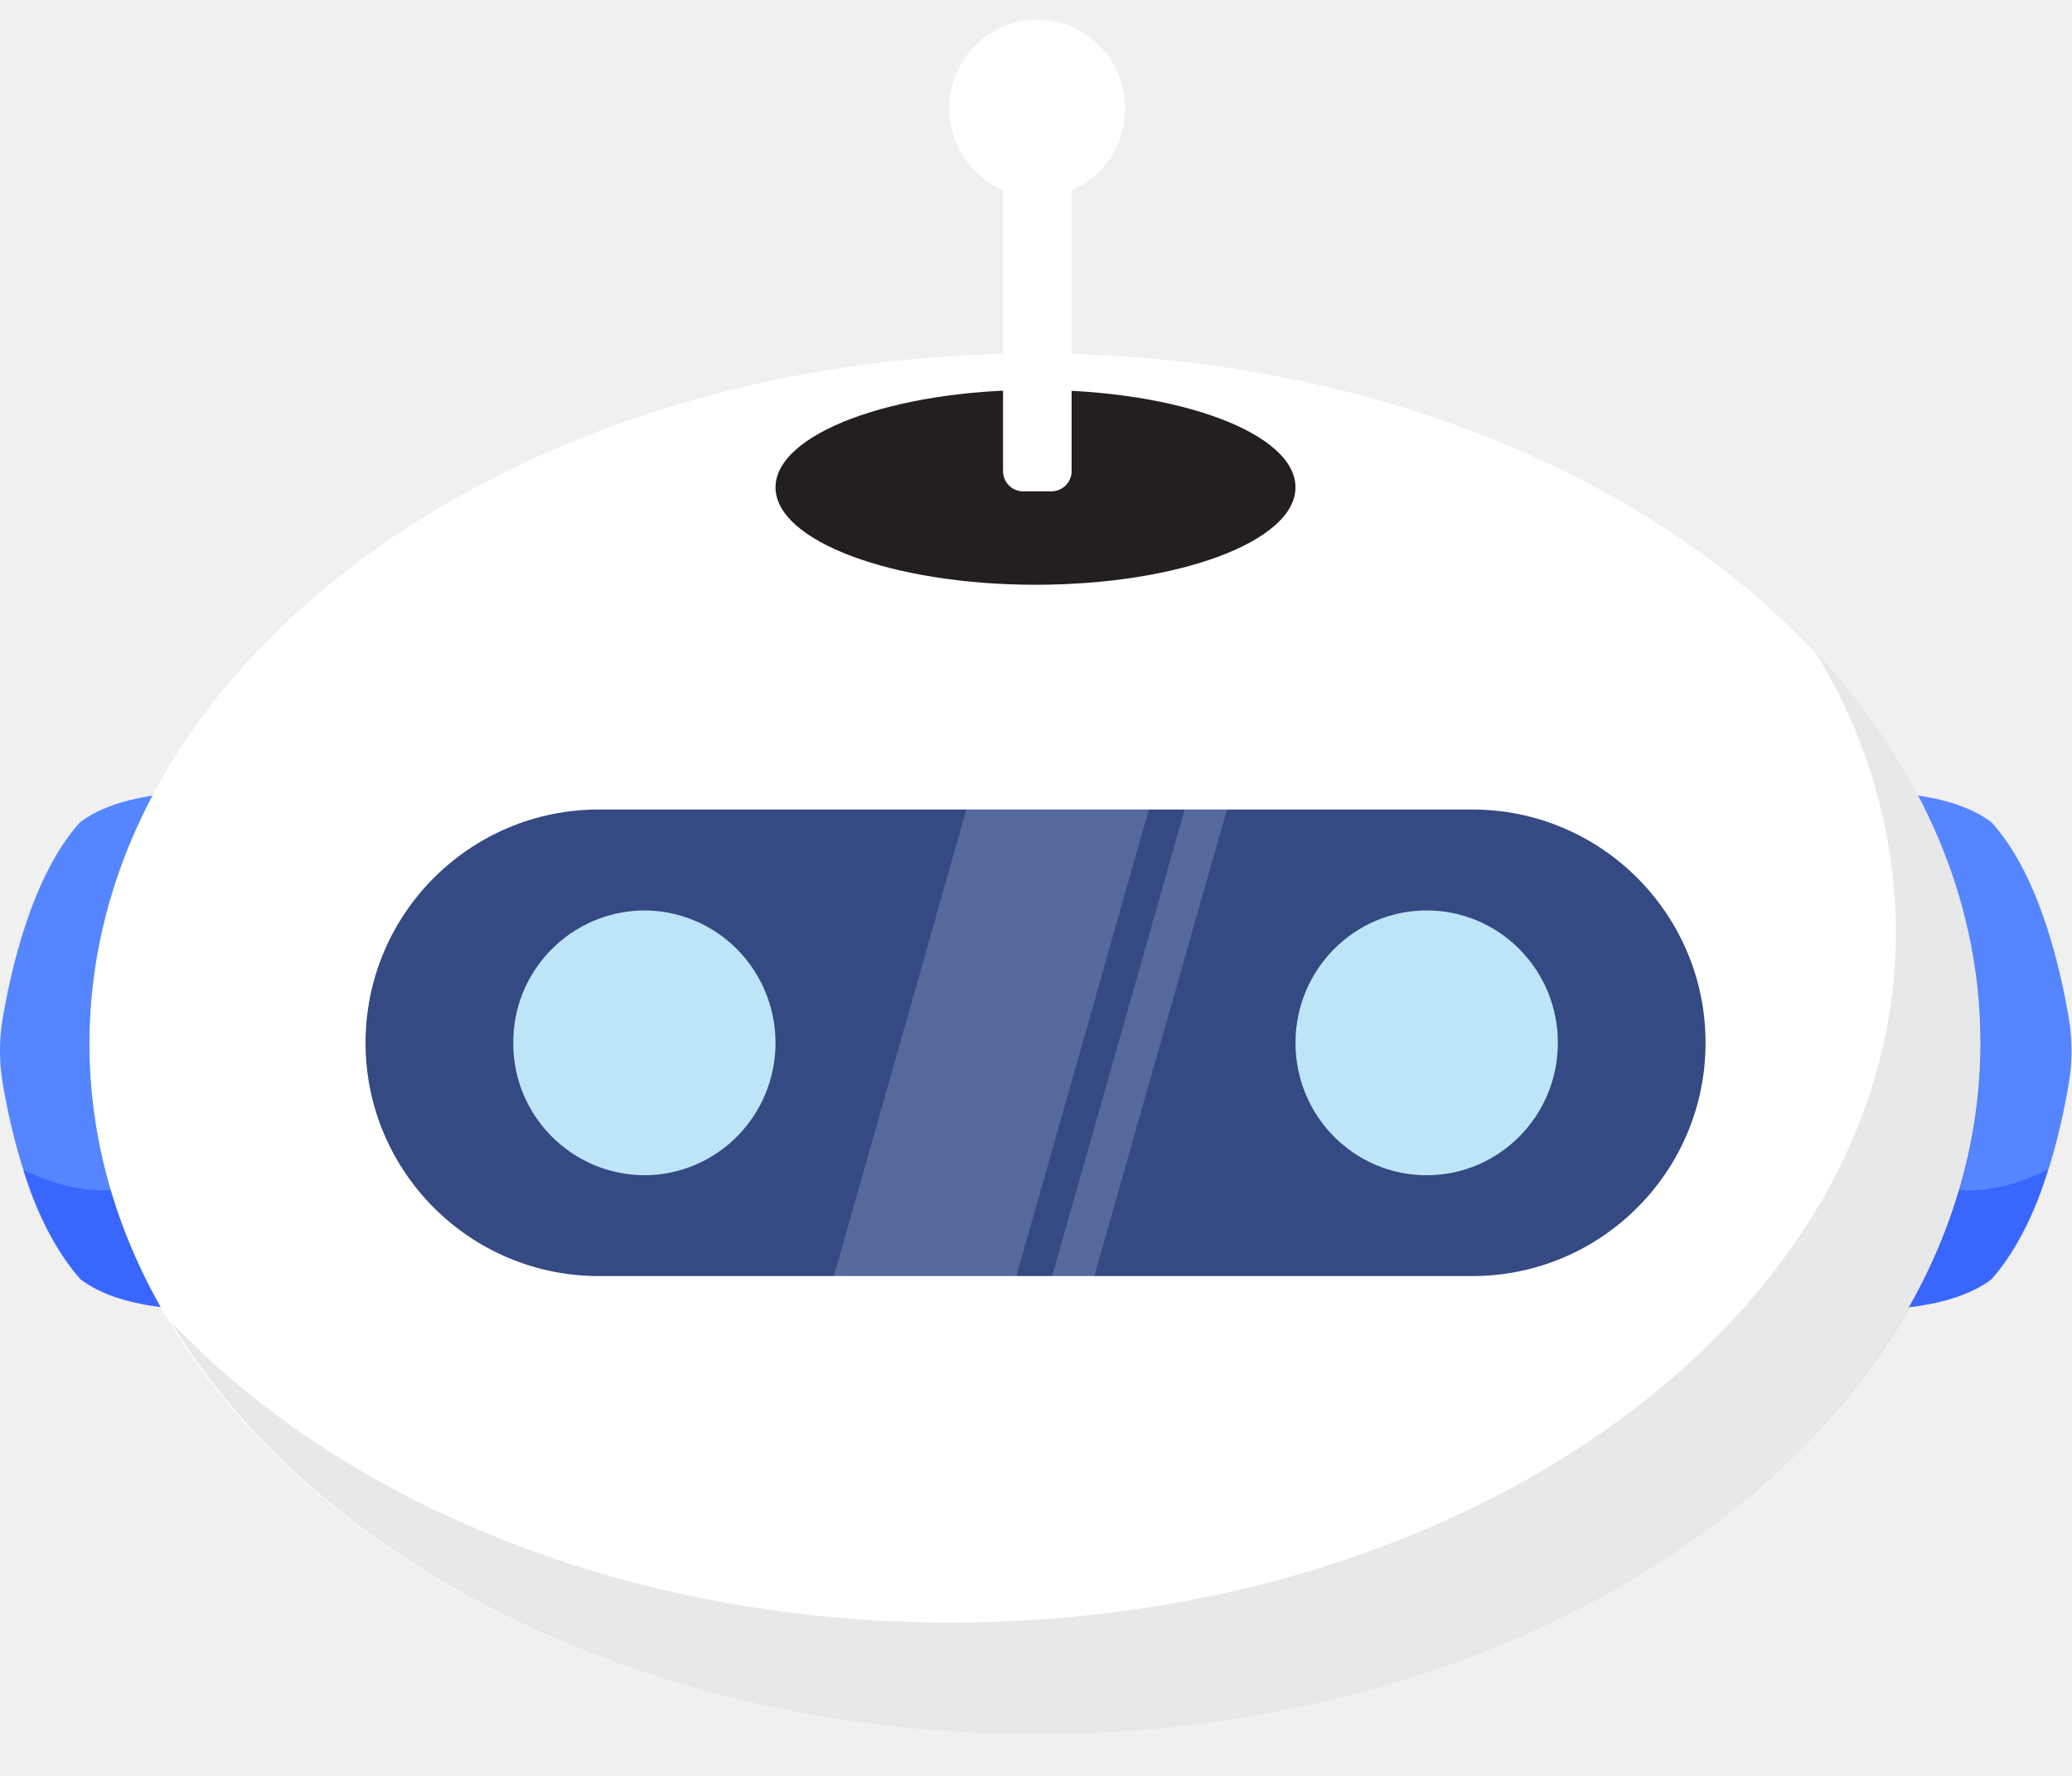
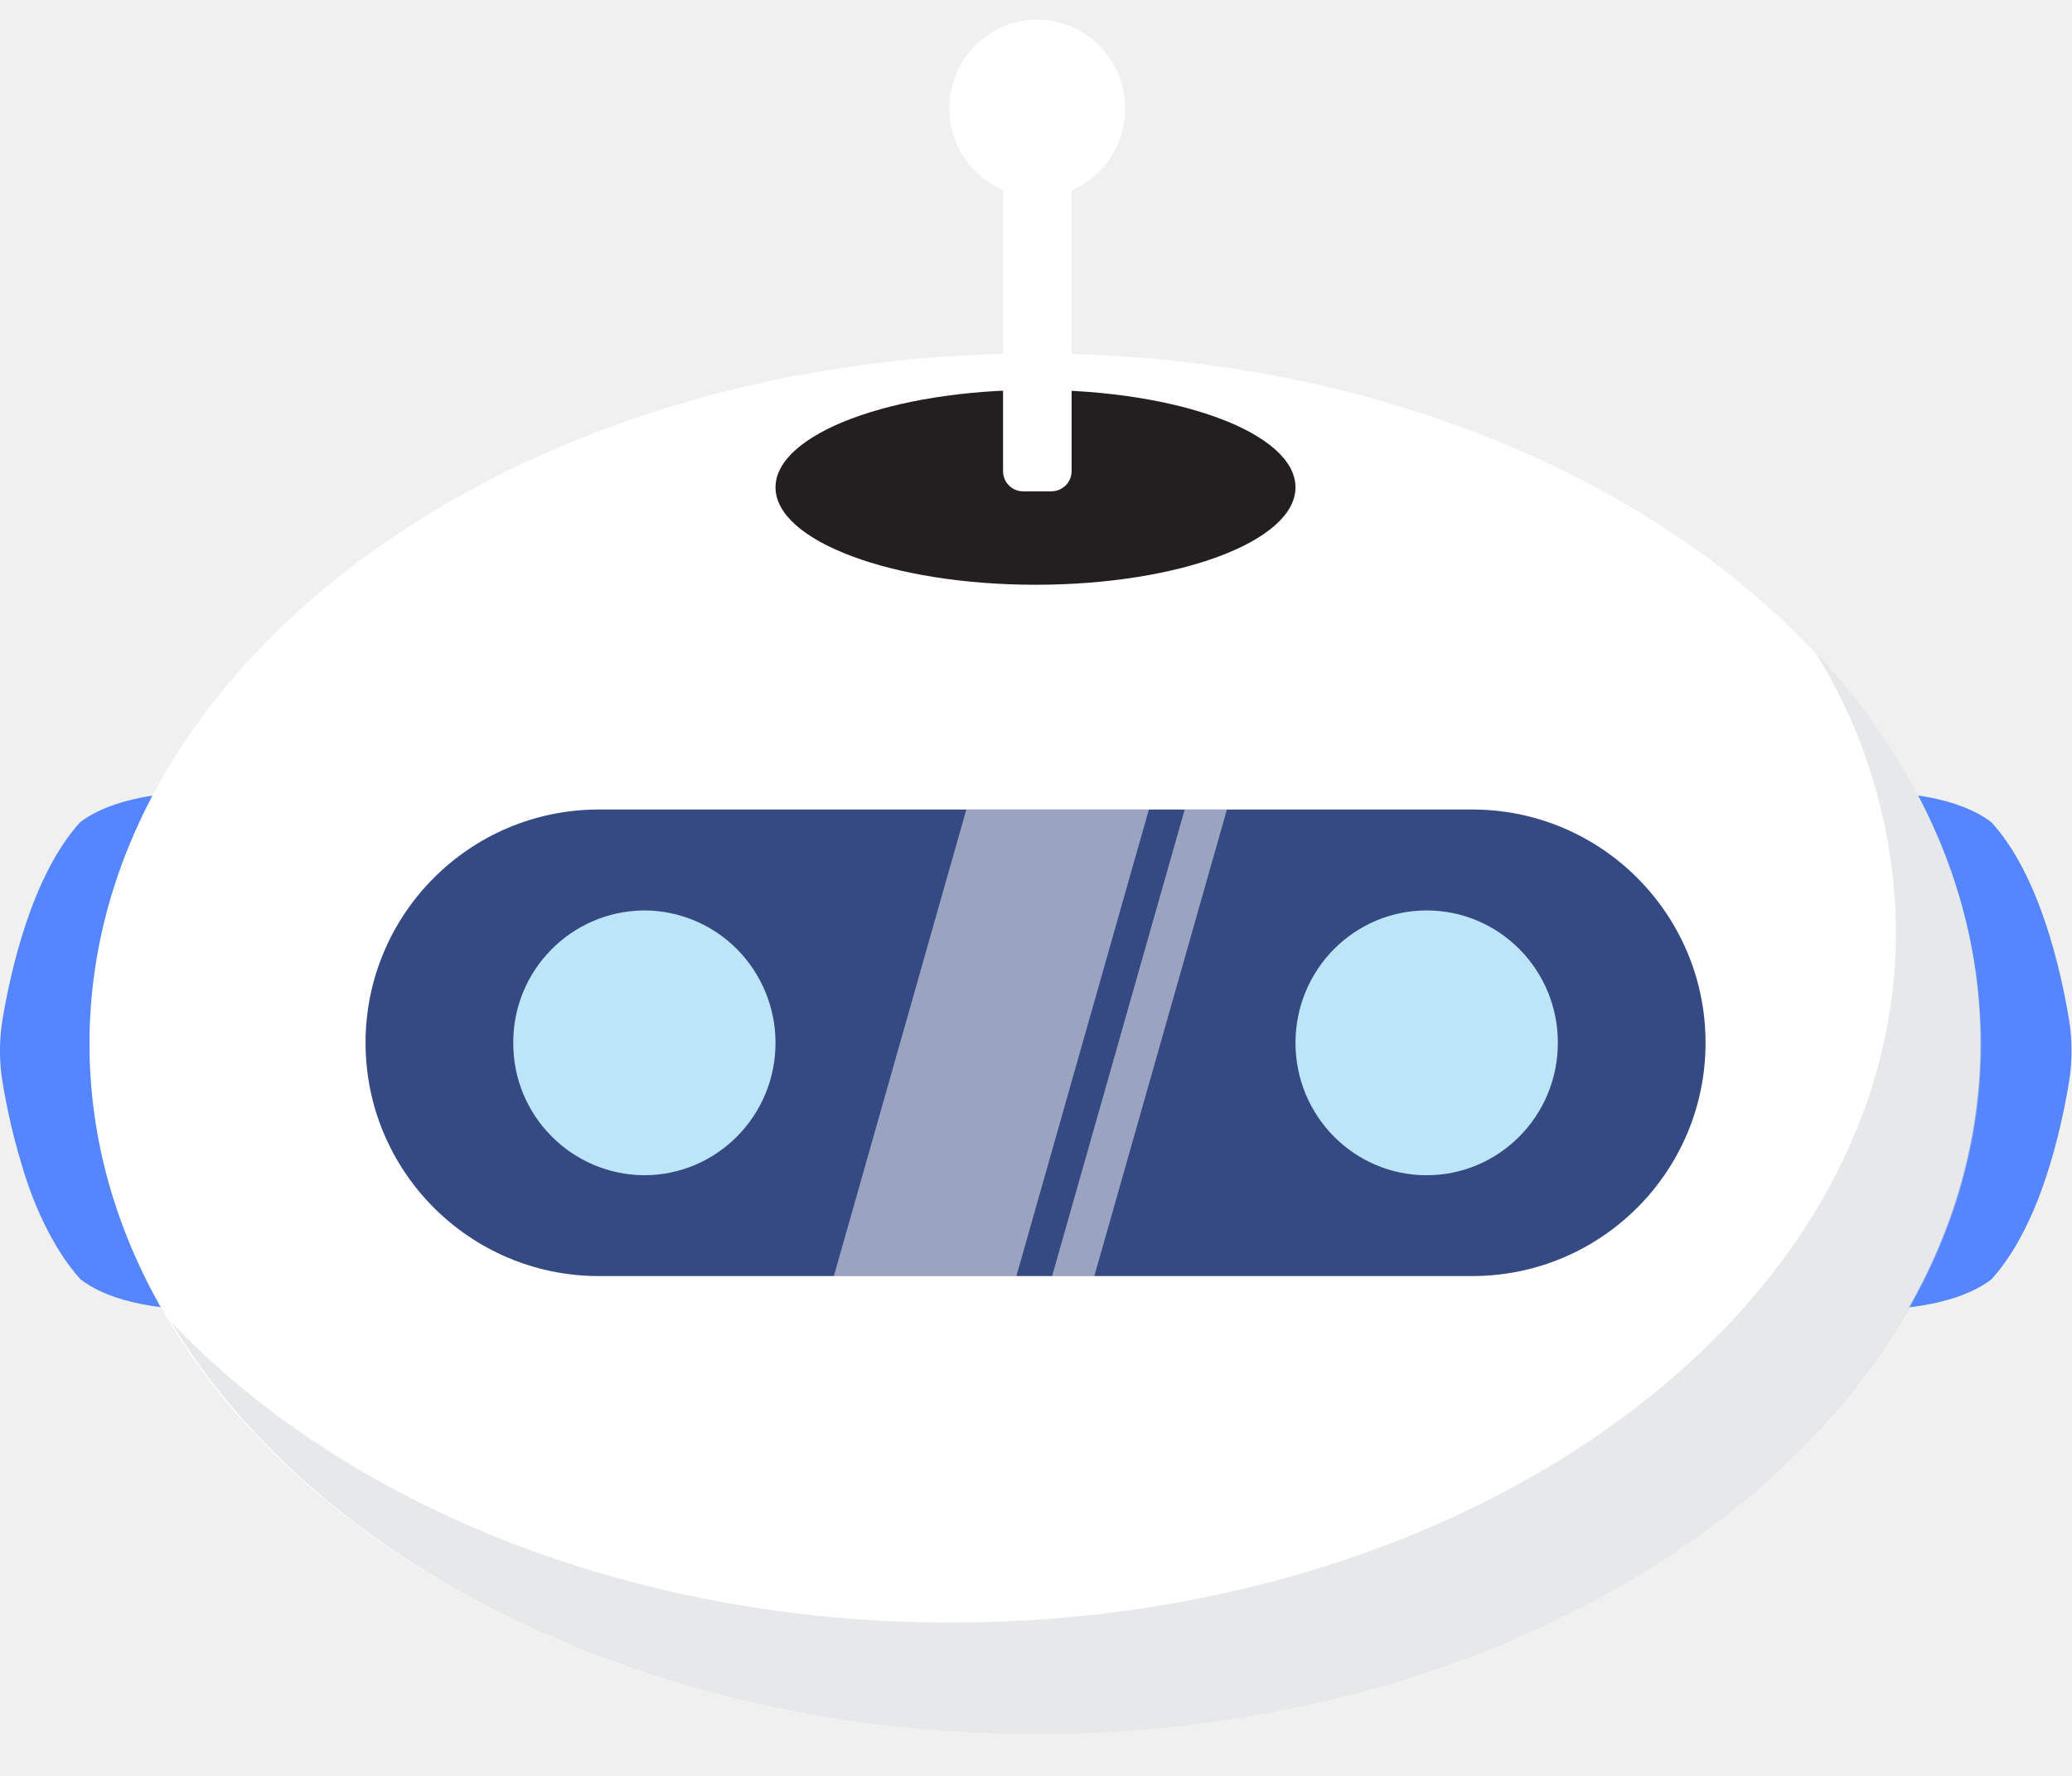
- <svg xmlns="http://www.w3.org/2000/svg" width="21" height="18" viewBox="0 0 21 18">
-   <g fill="none" fill-rule="nonzero">
-     <path fill="#5586FF" d="M20.184 12.966c.492-.54.706-1.511.787-2.007a1.96 1.96 0 0 0 0-.617c-.081-.494-.295-1.468-.787-2.007-.648-.496-2.126-.247-2.126-.247v5.125s1.472.25 2.126-.247z" />
-     <path fill="#5586FF" d="M20.753 11.858c-.554.272-1.272.334-1.223-.162.226-1.356-.473-2.958-.834-3.668a5.701 5.701 0 0 0-.636.06v5.125s1.47.25 2.124-.247c.264-.325.458-.703.57-1.108z" opacity=".5" style="mix-blend-mode:multiply" />
-     <path fill="#5586FF" d="M.816 12.966c-.494-.54-.71-1.511-.792-2.007a1.96 1.96 0 0 1 0-.617c.082-.494.298-1.468.787-2.007.649-.496 2.127-.247 2.127-.247v5.125s-1.478.25-2.122-.247z" />
-     <path fill="#5586FF" d="M.237 11.858c.556.272 1.274.334 1.233-.162-.228-1.356.471-2.958.832-3.67.213.008.425.028.636.06v5.127s-1.478.25-2.122-.247a3.056 3.056 0 0 1-.58-1.108z" opacity=".5" style="mix-blend-mode:multiply" />
-     <path fill="#FFF" d="M20.072 10.57c0 3.87-4.281 7.008-9.582 7.008-5.301 0-9.583-3.139-9.583-6.998 0-3.858 4.282-6.997 9.583-6.997 5.3 0 9.582 3.118 9.582 6.987z" />
-     <path fill="#D0D2D3" d="M18.4 6.614c.526.848.808 1.825.816 2.824 0 3.871-4.282 7.008-9.583 7.008-3.282 0-6.167-1.217-7.902-3.05 1.484 2.47 4.848 4.182 8.767 4.182 5.289 0 9.582-3.139 9.582-6.998-.008-1.477-.625-2.84-1.68-3.966z" opacity=".5" style="mix-blend-mode:multiply" />
-     <path fill="#231F20" d="M13.13 4.94c0 .545-1.178.987-2.634.987S7.86 5.483 7.86 4.94c0-.543 1.18-.988 2.636-.988 1.456 0 2.634.44 2.634.988z" />
-     <rect width="13.581" height="4.729" x="3.705" y="8.205" fill="#354983" rx="2.365" />
-     <path fill="#BCE6F7" d="M7.86 10.57c0 .74-.594 1.34-1.328 1.342a1.336 1.336 0 0 1-1.33-1.338 1.336 1.336 0 0 1 1.322-1.346c.354-.001.694.14.944.391.25.252.392.594.392.951zM15.789 10.57c0 .741-.595 1.342-1.33 1.342-.734 0-1.329-.6-1.329-1.342 0-.741.595-1.342 1.33-1.342.352 0 .69.14.94.393.25.251.39.593.389.949z" />
-     <path fill="#FFF" d="M8.451 12.935h1.85l1.343-4.73h-1.85zM10.663 12.935h.428l1.344-4.73h-.428z" opacity=".5" style="mix-blend-mode:soft-light" />
-     <path fill="#FFF" d="M11.403 1.103a.897.897 0 0 0-.769-.896.891.891 0 0 0-.98.652c-.12.435.1.892.512 1.067v2.849c0 .113.09.205.204.205h.287a.205.205 0 0 0 .204-.205V1.93a.898.898 0 0 0 .542-.827z" />
+ <svg xmlns="http://www.w3.org/2000/svg" height="18" viewBox="0 0 21 18" width="21">
+   <g fill="none">
+     <g fill="#5586ff">
+       <path d="m20.184 12.966c.492-.54.706-1.511.787-2.007a1.96 1.96 0 0 0 0-.617c-.081-.494-.295-1.468-.787-2.007-.648-.496-2.126-.247-2.126-.247v5.125s1.472.25 2.126-.247z" />
+       <path d="m20.753 11.858c-.554.272-1.272.334-1.223-.162.226-1.356-.473-2.958-.834-3.668a5.701 5.701 0 0 0 -.636.06v5.125s1.47.25 2.124-.247c.264-.325.458-.703.57-1.108z" opacity=".5" />
+       <path d="m.816 12.966c-.494-.54-.71-1.511-.792-2.007a1.96 1.96 0 0 1 0-.617c.082-.494.298-1.468.787-2.007.649-.496 2.127-.247 2.127-.247v5.125s-1.478.25-2.122-.247z" />
+       <path d="m.237 11.858c.556.272 1.274.334 1.233-.162-.228-1.356.471-2.958.832-3.67.213.008.425.028.636.06v5.127s-1.478.25-2.122-.247a3.056 3.056 0 0 1 -.58-1.108z" opacity=".5" />
+     </g>
+     <path d="m20.072 10.57c0 3.87-4.281 7.008-9.582 7.008s-9.583-3.139-9.583-6.998c0-3.858 4.282-6.997 9.583-6.997 5.3 0 9.582 3.118 9.582 6.987z" fill="#fff" />
+     <path d="m18.4 6.614c.526.848.808 1.825.816 2.824 0 3.871-4.282 7.008-9.583 7.008-3.282 0-6.167-1.217-7.902-3.05 1.484 2.47 4.848 4.182 8.767 4.182 5.289 0 9.582-3.139 9.582-6.998-.008-1.477-.625-2.84-1.68-3.966z" fill="#d0d2d3" opacity=".5" />
+     <path d="m13.13 4.94c0 .545-1.178.987-2.634.987s-2.636-.444-2.636-.987 1.18-.988 2.636-.988 2.634.44 2.634.988z" fill="#231f20" />
+     <rect fill="#354983" height="4.729" rx="2.365" width="13.581" x="3.705" y="8.205" />
+     <path d="m7.86 10.57c0 .74-.594 1.34-1.328 1.342a1.336 1.336 0 0 1 -1.33-1.338 1.336 1.336 0 0 1 1.322-1.346c.354-.001.694.14.944.391.25.252.392.594.392.951zm7.929 0c0 .741-.595 1.342-1.33 1.342-.734 0-1.329-.6-1.329-1.342 0-.741.595-1.342 1.33-1.342.352 0 .69.14.94.393.25.251.39.593.389.949z" fill="#bce6f7" />
+     <path d="m8.451 12.935h1.85l1.343-4.73h-1.85zm2.212 0h.428l1.344-4.73h-.428z" fill="#fff" opacity=".5" />
+     <path d="m11.403 1.103a.897.897 0 0 0 -.769-.896.891.891 0 0 0 -.98.652c-.12.435.1.892.512 1.067v2.849c0 .113.09.205.204.205h.287a.205.205 0 0 0 .204-.205v-2.845a.898.898 0 0 0 .542-.827z" fill="#fff" />
  </g>
</svg>
